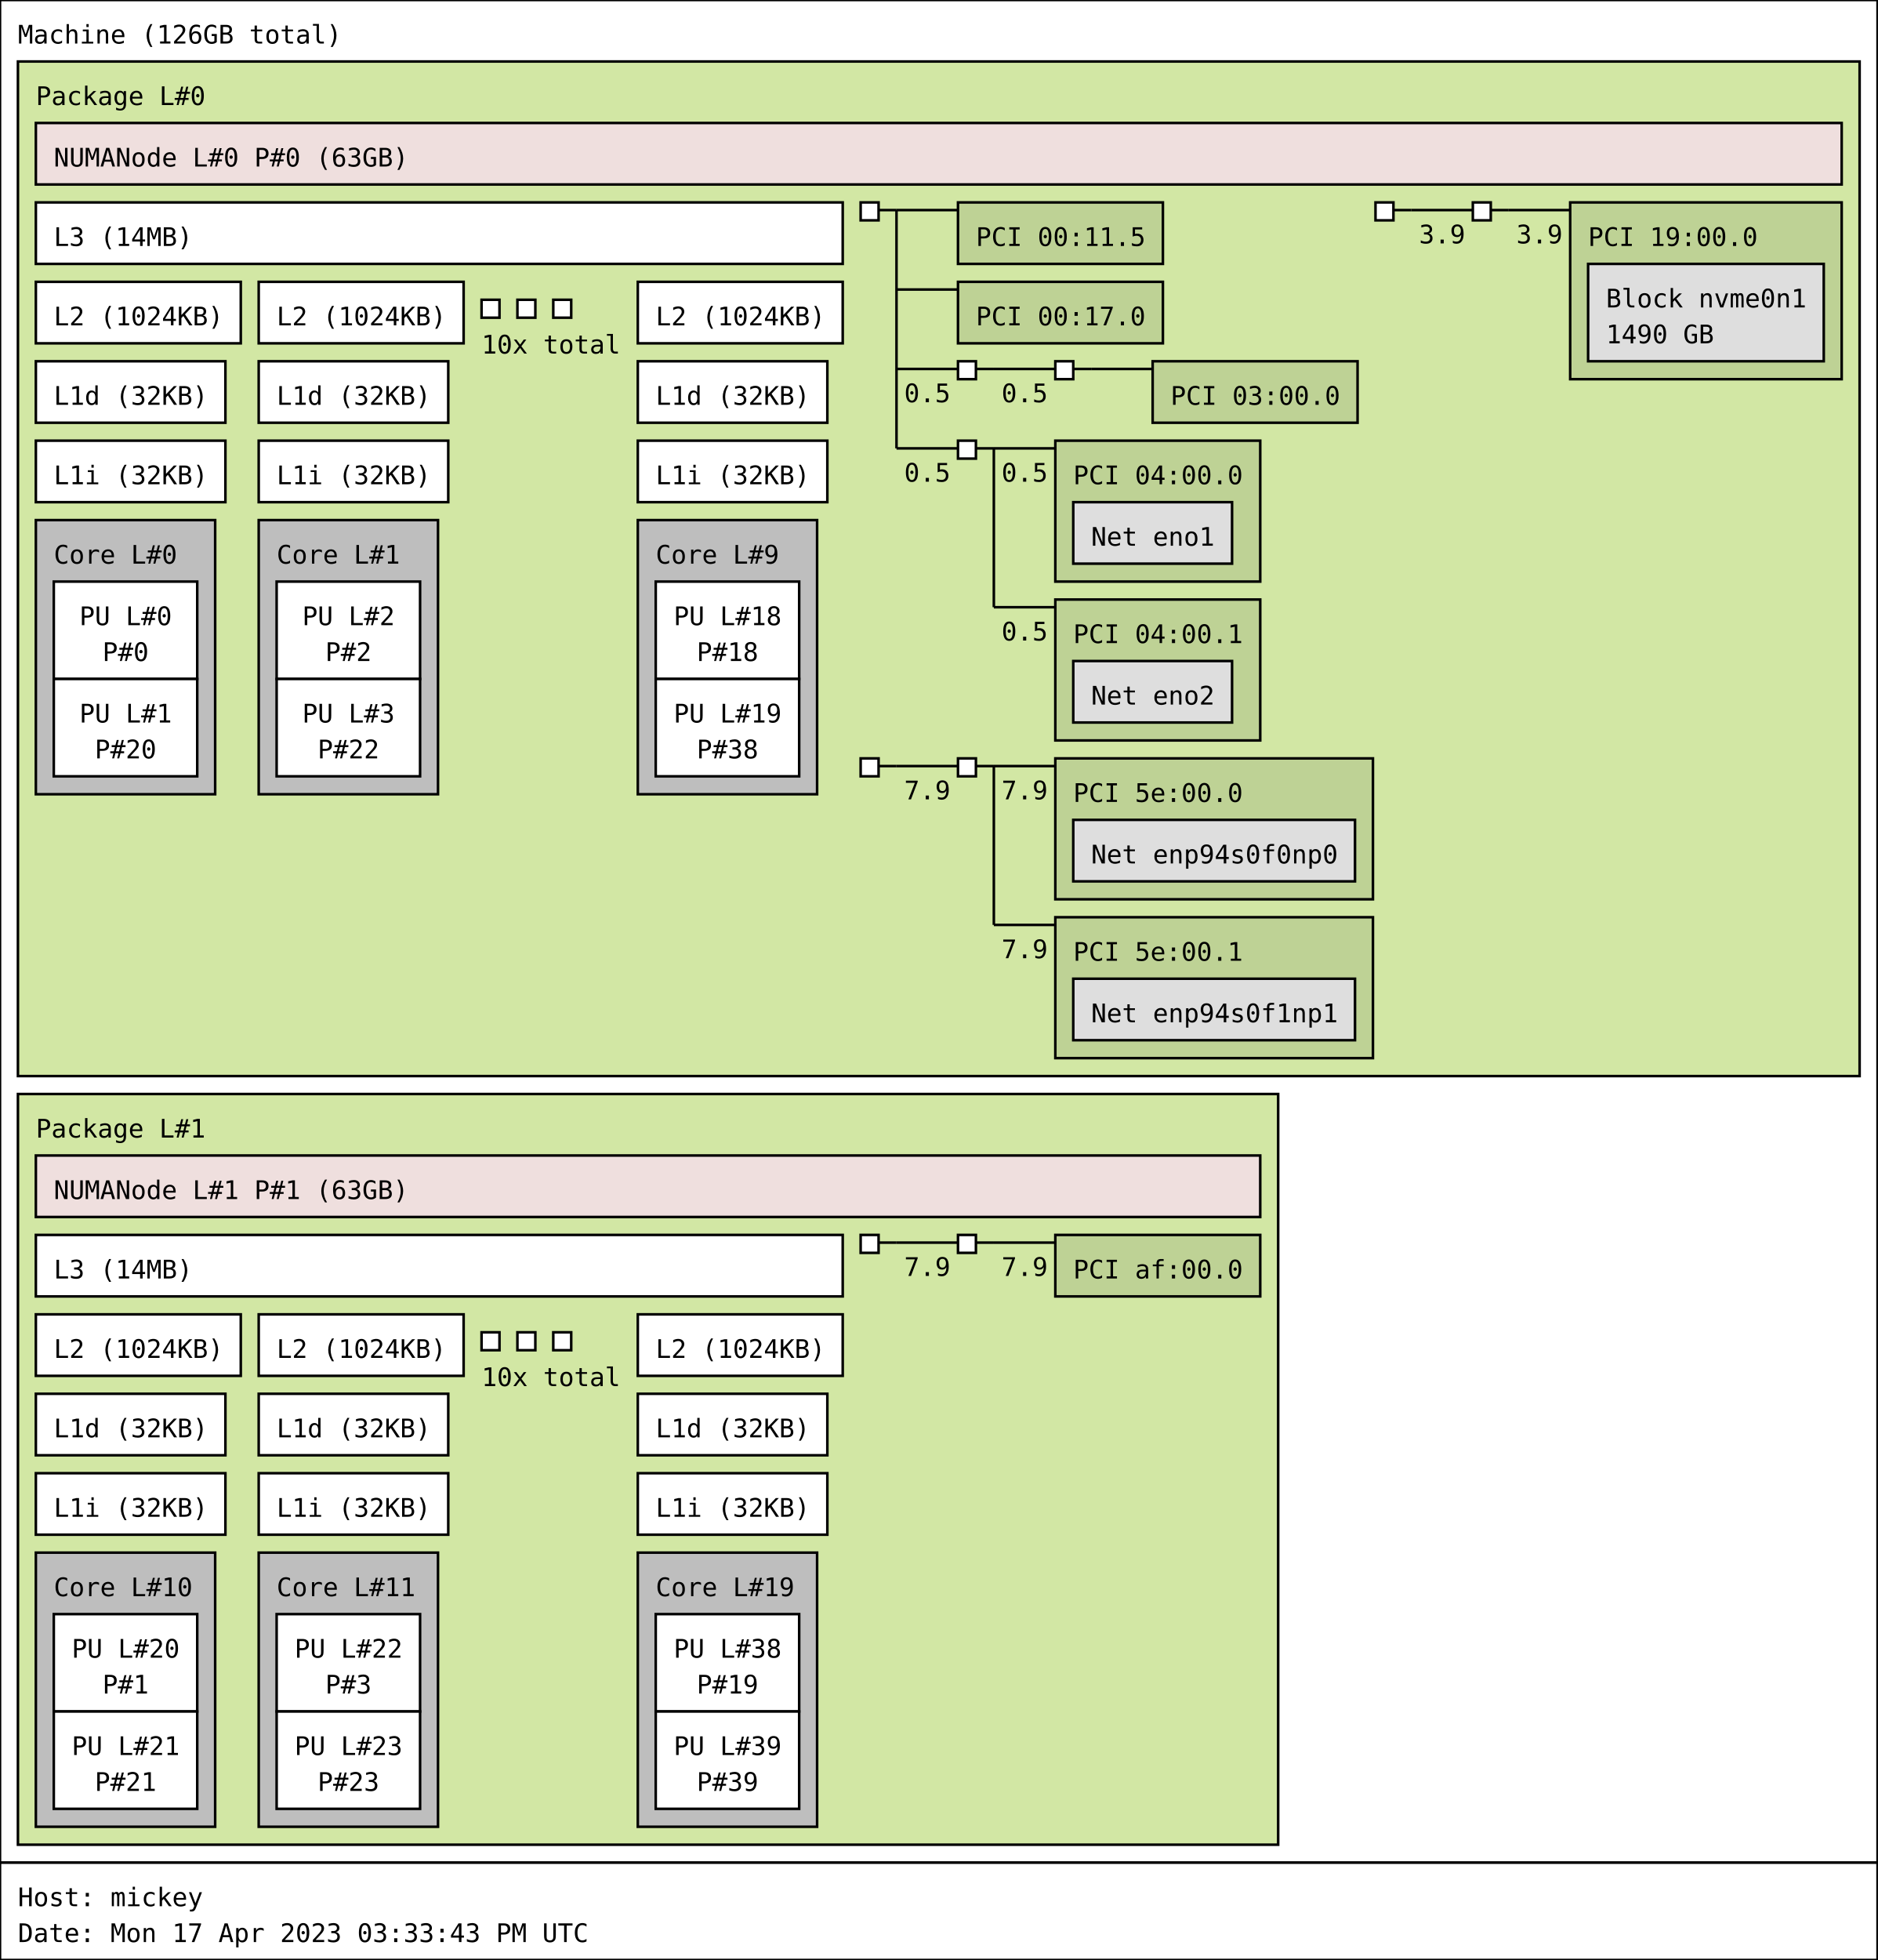
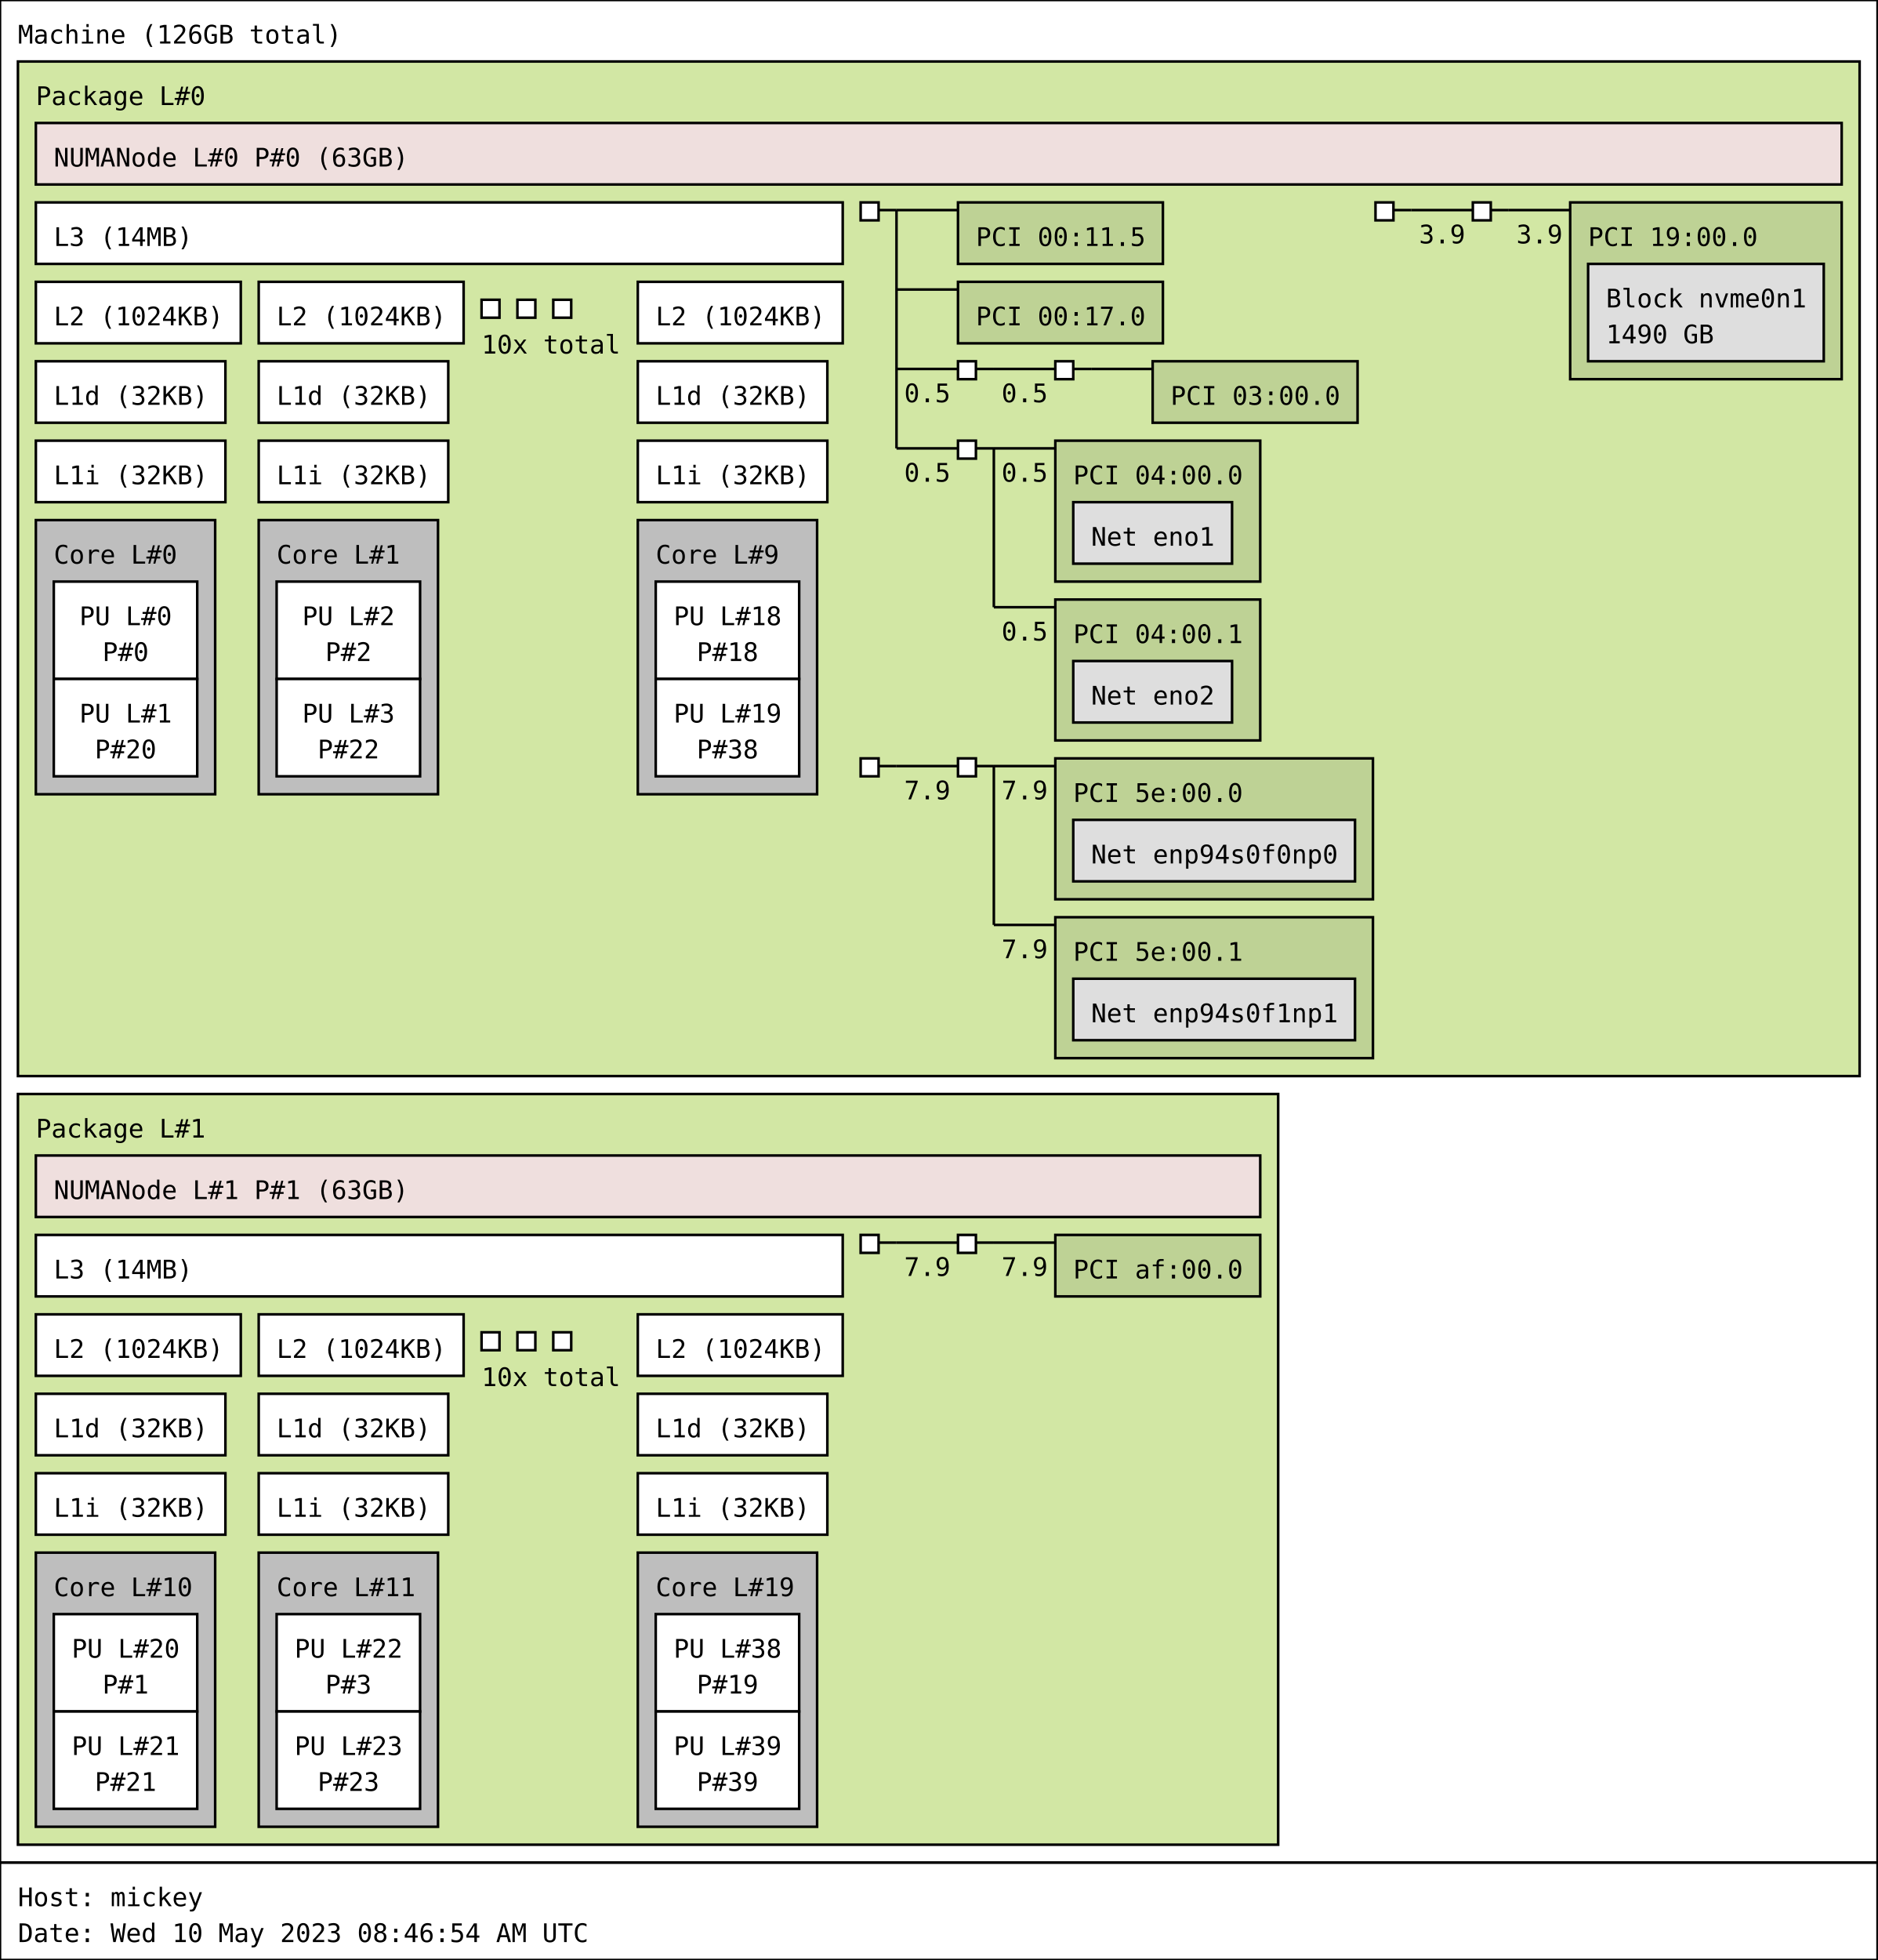
<svg xmlns="http://www.w3.org/2000/svg" width="733px" height="765px" viewBox="0 0 733px 765px" version="1.1">
  <rect id="Machine_0_rect" class="Machine" x="0" y="0" width="733" height="727" fill="rgb(255,255,255)" stroke="rgb(0,0,0)" stroke-width="1" />
  <text id="Machine_0_text" class="Machine" font-family="Monospace" x="7" y="17" fill="rgb(0,0,0)" font-size="10px">Machine (126GB total)</text>
  <rect id="Package_0_rect" class="Package" x="7" y="24" width="719" height="396" fill="rgb(210,231,164)" stroke="rgb(0,0,0)" stroke-width="1" />
  <text id="Package_0_text" class="Package" font-family="Monospace" x="14" y="41" fill="rgb(0,0,0)" font-size="10px">Package L#0</text>
  <rect id="L3_0_rect" class="L3" x="14" y="79" width="315" height="24" fill="rgb(255,255,255)" stroke="rgb(0,0,0)" stroke-width="1" />
  <text id="L3_0_text" class="L3" font-family="Monospace" x="21" y="96" fill="rgb(0,0,0)" font-size="10px">L3 (14MB)</text>
  <rect id="L2_0_rect" class="L2" x="14" y="110" width="80" height="24" fill="rgb(255,255,255)" stroke="rgb(0,0,0)" stroke-width="1" />
  <text id="L2_0_text" class="L2" font-family="Monospace" x="21" y="127" fill="rgb(0,0,0)" font-size="10px">L2 (1024KB)</text>
  <rect id="L1d_0_rect" class="L1d" x="14" y="141" width="74" height="24" fill="rgb(255,255,255)" stroke="rgb(0,0,0)" stroke-width="1" />
  <text id="L1d_0_text" class="L1d" font-family="Monospace" x="21" y="158" fill="rgb(0,0,0)" font-size="10px">L1d (32KB)</text>
  <rect id="L1i_0_rect" class="L1i" x="14" y="172" width="74" height="24" fill="rgb(255,255,255)" stroke="rgb(0,0,0)" stroke-width="1" />
  <text id="L1i_0_text" class="L1i" font-family="Monospace" x="21" y="189" fill="rgb(0,0,0)" font-size="10px">L1i (32KB)</text>
  <rect id="Core_0_rect" class="Core" x="14" y="203" width="70" height="107" fill="rgb(190,190,190)" stroke="rgb(0,0,0)" stroke-width="1" />
  <text id="Core_0_text" class="Core" font-family="Monospace" x="21" y="220" fill="rgb(0,0,0)" font-size="10px">Core L#0</text>
  <rect id="PU_0_rect" class="PU" x="21" y="227" width="56" height="38" fill="rgb(255,255,255)" stroke="rgb(0,0,0)" stroke-width="1" />
  <text id="PU_0_text" class="PU" font-family="Monospace" x="31" y="244" fill="rgb(0,0,0)" font-size="10px">PU L#0</text>
  <text id="PU_0_text_1" class="PU" font-family="Monospace" x="40" y="258" fill="rgb(0,0,0)" font-size="10px">P#0</text>
  <rect id="PU_1_rect" class="PU" x="21" y="265" width="56" height="38" fill="rgb(255,255,255)" stroke="rgb(0,0,0)" stroke-width="1" />
  <text id="PU_1_text" class="PU" font-family="Monospace" x="31" y="282" fill="rgb(0,0,0)" font-size="10px">PU L#1</text>
  <text id="PU_1_text_1" class="PU" font-family="Monospace" x="37" y="296" fill="rgb(0,0,0)" font-size="10px">P#20</text>
  <rect id="L2_1_rect" class="L2" x="101" y="110" width="80" height="24" fill="rgb(255,255,255)" stroke="rgb(0,0,0)" stroke-width="1" />
  <text id="L2_1_text" class="L2" font-family="Monospace" x="108" y="127" fill="rgb(0,0,0)" font-size="10px">L2 (1024KB)</text>
  <rect id="L1d_1_rect" class="L1d" x="101" y="141" width="74" height="24" fill="rgb(255,255,255)" stroke="rgb(0,0,0)" stroke-width="1" />
  <text id="L1d_1_text" class="L1d" font-family="Monospace" x="108" y="158" fill="rgb(0,0,0)" font-size="10px">L1d (32KB)</text>
  <rect id="L1i_1_rect" class="L1i" x="101" y="172" width="74" height="24" fill="rgb(255,255,255)" stroke="rgb(0,0,0)" stroke-width="1" />
  <text id="L1i_1_text" class="L1i" font-family="Monospace" x="108" y="189" fill="rgb(0,0,0)" font-size="10px">L1i (32KB)</text>
  <rect id="Core_1_rect" class="Core" x="101" y="203" width="70" height="107" fill="rgb(190,190,190)" stroke="rgb(0,0,0)" stroke-width="1" />
  <text id="Core_1_text" class="Core" font-family="Monospace" x="108" y="220" fill="rgb(0,0,0)" font-size="10px">Core L#1</text>
  <rect id="PU_2_rect" class="PU" x="108" y="227" width="56" height="38" fill="rgb(255,255,255)" stroke="rgb(0,0,0)" stroke-width="1" />
  <text id="PU_2_text" class="PU" font-family="Monospace" x="118" y="244" fill="rgb(0,0,0)" font-size="10px">PU L#2</text>
  <text id="PU_2_text_1" class="PU" font-family="Monospace" x="127" y="258" fill="rgb(0,0,0)" font-size="10px">P#2</text>
  <rect id="PU_3_rect" class="PU" x="108" y="265" width="56" height="38" fill="rgb(255,255,255)" stroke="rgb(0,0,0)" stroke-width="1" />
  <text id="PU_3_text" class="PU" font-family="Monospace" x="118" y="282" fill="rgb(0,0,0)" font-size="10px">PU L#3</text>
  <text id="PU_3_text_1" class="PU" font-family="Monospace" x="124" y="296" fill="rgb(0,0,0)" font-size="10px">P#22</text>
  <rect id="L2_2_rect" class="L2" x="188" y="117" width="7" height="7" fill="rgb(255,255,255)" stroke="rgb(0,0,0)" stroke-width="1" />
  <rect id="L2_2_rect" class="L2" x="202" y="117" width="7" height="7" fill="rgb(255,255,255)" stroke="rgb(0,0,0)" stroke-width="1" />
  <rect id="L2_2_rect" class="L2" x="216" y="117" width="7" height="7" fill="rgb(255,255,255)" stroke="rgb(0,0,0)" stroke-width="1" />
  <text id="L2_2_text" class="L2" font-family="Monospace" x="188" y="138" fill="rgb(0,0,0)" font-size="10px">10x total</text>
  <rect id="L2_9_rect" class="L2" x="249" y="110" width="80" height="24" fill="rgb(255,255,255)" stroke="rgb(0,0,0)" stroke-width="1" />
  <text id="L2_9_text" class="L2" font-family="Monospace" x="256" y="127" fill="rgb(0,0,0)" font-size="10px">L2 (1024KB)</text>
  <rect id="L1d_9_rect" class="L1d" x="249" y="141" width="74" height="24" fill="rgb(255,255,255)" stroke="rgb(0,0,0)" stroke-width="1" />
  <text id="L1d_9_text" class="L1d" font-family="Monospace" x="256" y="158" fill="rgb(0,0,0)" font-size="10px">L1d (32KB)</text>
  <rect id="L1i_9_rect" class="L1i" x="249" y="172" width="74" height="24" fill="rgb(255,255,255)" stroke="rgb(0,0,0)" stroke-width="1" />
  <text id="L1i_9_text" class="L1i" font-family="Monospace" x="256" y="189" fill="rgb(0,0,0)" font-size="10px">L1i (32KB)</text>
  <rect id="Core_9_rect" class="Core" x="249" y="203" width="70" height="107" fill="rgb(190,190,190)" stroke="rgb(0,0,0)" stroke-width="1" />
  <text id="Core_9_text" class="Core" font-family="Monospace" x="256" y="220" fill="rgb(0,0,0)" font-size="10px">Core L#9</text>
  <rect id="PU_18_rect" class="PU" x="256" y="227" width="56" height="38" fill="rgb(255,255,255)" stroke="rgb(0,0,0)" stroke-width="1" />
  <text id="PU_18_text" class="PU" font-family="Monospace" x="263" y="244" fill="rgb(0,0,0)" font-size="10px">PU L#18</text>
  <text id="PU_18_text_1" class="PU" font-family="Monospace" x="272" y="258" fill="rgb(0,0,0)" font-size="10px">P#18</text>
  <rect id="PU_19_rect" class="PU" x="256" y="265" width="56" height="38" fill="rgb(255,255,255)" stroke="rgb(0,0,0)" stroke-width="1" />
  <text id="PU_19_text" class="PU" font-family="Monospace" x="263" y="282" fill="rgb(0,0,0)" font-size="10px">PU L#19</text>
  <text id="PU_19_text_1" class="PU" font-family="Monospace" x="272" y="296" fill="rgb(0,0,0)" font-size="10px">P#38</text>
  <rect id="NUMANode_0_rect" class="NUMANode" x="14" y="48" width="705" height="24" fill="rgb(239,223,222)" stroke="rgb(0,0,0)" stroke-width="1" />
  <text id="NUMANode_0_text" class="NUMANode" font-family="Monospace" x="21" y="65" fill="rgb(0,0,0)" font-size="10px">NUMANode L#0 P#0 (63GB)</text>
  <rect id="HostBridge_0_rect" class="HostBridge" x="336" y="79" width="7" height="7" fill="rgb(255,255,255)" stroke="rgb(0,0,0)" stroke-width="1" />
  <line id="HostBridge_0_line" class="HostBridge" x1="343" y1="82" x2="350" y2="82" stroke="rgb(0,0,0)" stroke-width="1" />
  <line id="HostBridge_0_line_2" class="HostBridge" x1="350" y1="82" x2="374" y2="82" stroke="rgb(0,0,0)" stroke-width="1" />
  <line id="HostBridge_0_line_3" class="HostBridge" x1="350" y1="113" x2="374" y2="113" stroke="rgb(0,0,0)" stroke-width="1" />
  <line id="HostBridge_0_line_4" class="HostBridge" x1="350" y1="144" x2="374" y2="144" stroke="rgb(0,0,0)" stroke-width="1" />
  <text id="HostBridge_0_text_4" class="HostBridge" font-family="Monospace" x="353" y="157" fill="rgb(0,0,0)" font-size="10px">0.5</text>
  <line id="HostBridge_0_line_5" class="HostBridge" x1="350" y1="175" x2="374" y2="175" stroke="rgb(0,0,0)" stroke-width="1" />
  <text id="HostBridge_0_text_5" class="HostBridge" font-family="Monospace" x="353" y="188" fill="rgb(0,0,0)" font-size="10px">0.5</text>
  <line id="HostBridge_0_line_1" class="HostBridge" x1="350" y1="82" x2="350" y2="175" stroke="rgb(0,0,0)" stroke-width="1" />
  <rect id="PCI_0_rect" class="PCI" x="374" y="79" width="80" height="24" fill="rgb(190,210,149)" stroke="rgb(0,0,0)" stroke-width="1" />
  <text id="PCI_0_text" class="PCI" font-family="Monospace" x="381" y="96" fill="rgb(0,0,0)" font-size="10px">PCI 00:11.5</text>
  <rect id="PCI_1_rect" class="PCI" x="374" y="110" width="80" height="24" fill="rgb(190,210,149)" stroke="rgb(0,0,0)" stroke-width="1" />
  <text id="PCI_1_text" class="PCI" font-family="Monospace" x="381" y="127" fill="rgb(0,0,0)" font-size="10px">PCI 00:17.0</text>
  <rect id="PCIBridge_1_rect" class="PCIBridge" x="374" y="141" width="7" height="7" fill="rgb(255,255,255)" stroke="rgb(0,0,0)" stroke-width="1" />
  <line id="PCIBridge_1_line" class="PCIBridge" x1="381" y1="144" x2="388" y2="144" stroke="rgb(0,0,0)" stroke-width="1" />
  <line id="PCIBridge_1_line_2" class="PCIBridge" x1="388" y1="144" x2="412" y2="144" stroke="rgb(0,0,0)" stroke-width="1" />
  <text id="PCIBridge_1_text_2" class="PCIBridge" font-family="Monospace" x="391" y="157" fill="rgb(0,0,0)" font-size="10px">0.5</text>
  <line id="PCIBridge_1_line_1" class="PCIBridge" x1="388" y1="144" x2="388" y2="144" stroke="rgb(0,0,0)" stroke-width="1" />
  <rect id="PCIBridge_2_rect" class="PCIBridge" x="412" y="141" width="7" height="7" fill="rgb(255,255,255)" stroke="rgb(0,0,0)" stroke-width="1" />
  <line id="PCIBridge_2_line" class="PCIBridge" x1="419" y1="144" x2="426" y2="144" stroke="rgb(0,0,0)" stroke-width="1" />
  <line id="PCIBridge_2_line_2" class="PCIBridge" x1="426" y1="144" x2="450" y2="144" stroke="rgb(0,0,0)" stroke-width="1" />
  <line id="PCIBridge_2_line_1" class="PCIBridge" x1="426" y1="144" x2="426" y2="144" stroke="rgb(0,0,0)" stroke-width="1" />
  <rect id="PCI_2_rect" class="PCI" x="450" y="141" width="80" height="24" fill="rgb(190,210,149)" stroke="rgb(0,0,0)" stroke-width="1" />
  <text id="PCI_2_text" class="PCI" font-family="Monospace" x="457" y="158" fill="rgb(0,0,0)" font-size="10px">PCI 03:00.0</text>
  <rect id="PCIBridge_3_rect" class="PCIBridge" x="374" y="172" width="7" height="7" fill="rgb(255,255,255)" stroke="rgb(0,0,0)" stroke-width="1" />
  <line id="PCIBridge_3_line" class="PCIBridge" x1="381" y1="175" x2="388" y2="175" stroke="rgb(0,0,0)" stroke-width="1" />
  <line id="PCIBridge_3_line_2" class="PCIBridge" x1="388" y1="175" x2="412" y2="175" stroke="rgb(0,0,0)" stroke-width="1" />
  <text id="PCIBridge_3_text_2" class="PCIBridge" font-family="Monospace" x="391" y="188" fill="rgb(0,0,0)" font-size="10px">0.5</text>
  <line id="PCIBridge_3_line_3" class="PCIBridge" x1="388" y1="237" x2="412" y2="237" stroke="rgb(0,0,0)" stroke-width="1" />
  <text id="PCIBridge_3_text_3" class="PCIBridge" font-family="Monospace" x="391" y="250" fill="rgb(0,0,0)" font-size="10px">0.5</text>
  <line id="PCIBridge_3_line_1" class="PCIBridge" x1="388" y1="175" x2="388" y2="237" stroke="rgb(0,0,0)" stroke-width="1" />
  <rect id="PCI_3_rect" class="PCI" x="412" y="172" width="80" height="55" fill="rgb(190,210,149)" stroke="rgb(0,0,0)" stroke-width="1" />
  <text id="PCI_3_text" class="PCI" font-family="Monospace" x="419" y="189" fill="rgb(0,0,0)" font-size="10px">PCI 04:00.0</text>
  <rect id="Net_0_rect" class="Net" x="419" y="196" width="62" height="24" fill="rgb(222,222,222)" stroke="rgb(0,0,0)" stroke-width="1" />
  <text id="Net_0_text" class="Net" font-family="Monospace" x="426" y="213" fill="rgb(0,0,0)" font-size="10px">Net eno1</text>
  <rect id="PCI_4_rect" class="PCI" x="412" y="234" width="80" height="55" fill="rgb(190,210,149)" stroke="rgb(0,0,0)" stroke-width="1" />
  <text id="PCI_4_text" class="PCI" font-family="Monospace" x="419" y="251" fill="rgb(0,0,0)" font-size="10px">PCI 04:00.1</text>
  <rect id="Net_1_rect" class="Net" x="419" y="258" width="62" height="24" fill="rgb(222,222,222)" stroke="rgb(0,0,0)" stroke-width="1" />
  <text id="Net_1_text" class="Net" font-family="Monospace" x="426" y="275" fill="rgb(0,0,0)" font-size="10px">Net eno2</text>
  <rect id="HostBridge_4_rect" class="HostBridge" x="537" y="79" width="7" height="7" fill="rgb(255,255,255)" stroke="rgb(0,0,0)" stroke-width="1" />
  <line id="HostBridge_4_line" class="HostBridge" x1="544" y1="82" x2="551" y2="82" stroke="rgb(0,0,0)" stroke-width="1" />
  <line id="HostBridge_4_line_2" class="HostBridge" x1="551" y1="82" x2="575" y2="82" stroke="rgb(0,0,0)" stroke-width="1" />
  <text id="HostBridge_4_text_2" class="HostBridge" font-family="Monospace" x="554" y="95" fill="rgb(0,0,0)" font-size="10px">3.9</text>
  <line id="HostBridge_4_line_1" class="HostBridge" x1="551" y1="82" x2="551" y2="82" stroke="rgb(0,0,0)" stroke-width="1" />
  <rect id="PCIBridge_5_rect" class="PCIBridge" x="575" y="79" width="7" height="7" fill="rgb(255,255,255)" stroke="rgb(0,0,0)" stroke-width="1" />
  <line id="PCIBridge_5_line" class="PCIBridge" x1="582" y1="82" x2="589" y2="82" stroke="rgb(0,0,0)" stroke-width="1" />
  <line id="PCIBridge_5_line_2" class="PCIBridge" x1="589" y1="82" x2="613" y2="82" stroke="rgb(0,0,0)" stroke-width="1" />
  <text id="PCIBridge_5_text_2" class="PCIBridge" font-family="Monospace" x="592" y="95" fill="rgb(0,0,0)" font-size="10px">3.9</text>
  <line id="PCIBridge_5_line_1" class="PCIBridge" x1="589" y1="82" x2="589" y2="82" stroke="rgb(0,0,0)" stroke-width="1" />
  <rect id="PCI_5_rect" class="PCI" x="613" y="79" width="106" height="69" fill="rgb(190,210,149)" stroke="rgb(0,0,0)" stroke-width="1" />
  <text id="PCI_5_text" class="PCI" font-family="Monospace" x="620" y="96" fill="rgb(0,0,0)" font-size="10px">PCI 19:00.0</text>
  <rect id="Block_2_rect" class="Block" x="620" y="103" width="92" height="38" fill="rgb(222,222,222)" stroke="rgb(0,0,0)" stroke-width="1" />
  <text id="Block_2_text" class="Block" font-family="Monospace" x="627" y="120" fill="rgb(0,0,0)" font-size="10px">Block nvme0n1</text>
  <text id="Block_2_text_1" class="Block" font-family="Monospace" x="627" y="134" fill="rgb(0,0,0)" font-size="10px">1490 GB</text>
  <rect id="HostBridge_6_rect" class="HostBridge" x="336" y="296" width="7" height="7" fill="rgb(255,255,255)" stroke="rgb(0,0,0)" stroke-width="1" />
  <line id="HostBridge_6_line" class="HostBridge" x1="343" y1="299" x2="350" y2="299" stroke="rgb(0,0,0)" stroke-width="1" />
  <line id="HostBridge_6_line_2" class="HostBridge" x1="350" y1="299" x2="374" y2="299" stroke="rgb(0,0,0)" stroke-width="1" />
  <text id="HostBridge_6_text_2" class="HostBridge" font-family="Monospace" x="353" y="312" fill="rgb(0,0,0)" font-size="10px">7.9</text>
  <line id="HostBridge_6_line_1" class="HostBridge" x1="350" y1="299" x2="350" y2="299" stroke="rgb(0,0,0)" stroke-width="1" />
  <rect id="PCIBridge_7_rect" class="PCIBridge" x="374" y="296" width="7" height="7" fill="rgb(255,255,255)" stroke="rgb(0,0,0)" stroke-width="1" />
  <line id="PCIBridge_7_line" class="PCIBridge" x1="381" y1="299" x2="388" y2="299" stroke="rgb(0,0,0)" stroke-width="1" />
  <line id="PCIBridge_7_line_2" class="PCIBridge" x1="388" y1="299" x2="412" y2="299" stroke="rgb(0,0,0)" stroke-width="1" />
  <text id="PCIBridge_7_text_2" class="PCIBridge" font-family="Monospace" x="391" y="312" fill="rgb(0,0,0)" font-size="10px">7.9</text>
  <line id="PCIBridge_7_line_3" class="PCIBridge" x1="388" y1="361" x2="412" y2="361" stroke="rgb(0,0,0)" stroke-width="1" />
  <text id="PCIBridge_7_text_3" class="PCIBridge" font-family="Monospace" x="391" y="374" fill="rgb(0,0,0)" font-size="10px">7.9</text>
  <line id="PCIBridge_7_line_1" class="PCIBridge" x1="388" y1="299" x2="388" y2="361" stroke="rgb(0,0,0)" stroke-width="1" />
  <rect id="PCI_6_rect" class="PCI" x="412" y="296" width="124" height="55" fill="rgb(190,210,149)" stroke="rgb(0,0,0)" stroke-width="1" />
  <text id="PCI_6_text" class="PCI" font-family="Monospace" x="419" y="313" fill="rgb(0,0,0)" font-size="10px">PCI 5e:00.0</text>
  <rect id="Net_3_rect" class="Net" x="419" y="320" width="110" height="24" fill="rgb(222,222,222)" stroke="rgb(0,0,0)" stroke-width="1" />
  <text id="Net_3_text" class="Net" font-family="Monospace" x="426" y="337" fill="rgb(0,0,0)" font-size="10px">Net enp94s0f0np0</text>
  <rect id="PCI_7_rect" class="PCI" x="412" y="358" width="124" height="55" fill="rgb(190,210,149)" stroke="rgb(0,0,0)" stroke-width="1" />
  <text id="PCI_7_text" class="PCI" font-family="Monospace" x="419" y="375" fill="rgb(0,0,0)" font-size="10px">PCI 5e:00.1</text>
  <rect id="Net_4_rect" class="Net" x="419" y="382" width="110" height="24" fill="rgb(222,222,222)" stroke="rgb(0,0,0)" stroke-width="1" />
  <text id="Net_4_text" class="Net" font-family="Monospace" x="426" y="399" fill="rgb(0,0,0)" font-size="10px">Net enp94s0f1np1</text>
  <rect id="Package_1_rect" class="Package" x="7" y="427" width="492" height="293" fill="rgb(210,231,164)" stroke="rgb(0,0,0)" stroke-width="1" />
  <text id="Package_1_text" class="Package" font-family="Monospace" x="14" y="444" fill="rgb(0,0,0)" font-size="10px">Package L#1</text>
  <rect id="L3_1_rect" class="L3" x="14" y="482" width="315" height="24" fill="rgb(255,255,255)" stroke="rgb(0,0,0)" stroke-width="1" />
  <text id="L3_1_text" class="L3" font-family="Monospace" x="21" y="499" fill="rgb(0,0,0)" font-size="10px">L3 (14MB)</text>
  <rect id="L2_10_rect" class="L2" x="14" y="513" width="80" height="24" fill="rgb(255,255,255)" stroke="rgb(0,0,0)" stroke-width="1" />
  <text id="L2_10_text" class="L2" font-family="Monospace" x="21" y="530" fill="rgb(0,0,0)" font-size="10px">L2 (1024KB)</text>
  <rect id="L1d_10_rect" class="L1d" x="14" y="544" width="74" height="24" fill="rgb(255,255,255)" stroke="rgb(0,0,0)" stroke-width="1" />
  <text id="L1d_10_text" class="L1d" font-family="Monospace" x="21" y="561" fill="rgb(0,0,0)" font-size="10px">L1d (32KB)</text>
  <rect id="L1i_10_rect" class="L1i" x="14" y="575" width="74" height="24" fill="rgb(255,255,255)" stroke="rgb(0,0,0)" stroke-width="1" />
  <text id="L1i_10_text" class="L1i" font-family="Monospace" x="21" y="592" fill="rgb(0,0,0)" font-size="10px">L1i (32KB)</text>
  <rect id="Core_10_rect" class="Core" x="14" y="606" width="70" height="107" fill="rgb(190,190,190)" stroke="rgb(0,0,0)" stroke-width="1" />
  <text id="Core_10_text" class="Core" font-family="Monospace" x="21" y="623" fill="rgb(0,0,0)" font-size="10px">Core L#10</text>
  <rect id="PU_20_rect" class="PU" x="21" y="630" width="56" height="38" fill="rgb(255,255,255)" stroke="rgb(0,0,0)" stroke-width="1" />
  <text id="PU_20_text" class="PU" font-family="Monospace" x="28" y="647" fill="rgb(0,0,0)" font-size="10px">PU L#20</text>
  <text id="PU_20_text_1" class="PU" font-family="Monospace" x="40" y="661" fill="rgb(0,0,0)" font-size="10px">P#1</text>
  <rect id="PU_21_rect" class="PU" x="21" y="668" width="56" height="38" fill="rgb(255,255,255)" stroke="rgb(0,0,0)" stroke-width="1" />
  <text id="PU_21_text" class="PU" font-family="Monospace" x="28" y="685" fill="rgb(0,0,0)" font-size="10px">PU L#21</text>
  <text id="PU_21_text_1" class="PU" font-family="Monospace" x="37" y="699" fill="rgb(0,0,0)" font-size="10px">P#21</text>
  <rect id="L2_11_rect" class="L2" x="101" y="513" width="80" height="24" fill="rgb(255,255,255)" stroke="rgb(0,0,0)" stroke-width="1" />
  <text id="L2_11_text" class="L2" font-family="Monospace" x="108" y="530" fill="rgb(0,0,0)" font-size="10px">L2 (1024KB)</text>
  <rect id="L1d_11_rect" class="L1d" x="101" y="544" width="74" height="24" fill="rgb(255,255,255)" stroke="rgb(0,0,0)" stroke-width="1" />
  <text id="L1d_11_text" class="L1d" font-family="Monospace" x="108" y="561" fill="rgb(0,0,0)" font-size="10px">L1d (32KB)</text>
  <rect id="L1i_11_rect" class="L1i" x="101" y="575" width="74" height="24" fill="rgb(255,255,255)" stroke="rgb(0,0,0)" stroke-width="1" />
  <text id="L1i_11_text" class="L1i" font-family="Monospace" x="108" y="592" fill="rgb(0,0,0)" font-size="10px">L1i (32KB)</text>
  <rect id="Core_11_rect" class="Core" x="101" y="606" width="70" height="107" fill="rgb(190,190,190)" stroke="rgb(0,0,0)" stroke-width="1" />
  <text id="Core_11_text" class="Core" font-family="Monospace" x="108" y="623" fill="rgb(0,0,0)" font-size="10px">Core L#11</text>
  <rect id="PU_22_rect" class="PU" x="108" y="630" width="56" height="38" fill="rgb(255,255,255)" stroke="rgb(0,0,0)" stroke-width="1" />
  <text id="PU_22_text" class="PU" font-family="Monospace" x="115" y="647" fill="rgb(0,0,0)" font-size="10px">PU L#22</text>
  <text id="PU_22_text_1" class="PU" font-family="Monospace" x="127" y="661" fill="rgb(0,0,0)" font-size="10px">P#3</text>
  <rect id="PU_23_rect" class="PU" x="108" y="668" width="56" height="38" fill="rgb(255,255,255)" stroke="rgb(0,0,0)" stroke-width="1" />
  <text id="PU_23_text" class="PU" font-family="Monospace" x="115" y="685" fill="rgb(0,0,0)" font-size="10px">PU L#23</text>
  <text id="PU_23_text_1" class="PU" font-family="Monospace" x="124" y="699" fill="rgb(0,0,0)" font-size="10px">P#23</text>
  <rect id="L2_12_rect" class="L2" x="188" y="520" width="7" height="7" fill="rgb(255,255,255)" stroke="rgb(0,0,0)" stroke-width="1" />
  <rect id="L2_12_rect" class="L2" x="202" y="520" width="7" height="7" fill="rgb(255,255,255)" stroke="rgb(0,0,0)" stroke-width="1" />
  <rect id="L2_12_rect" class="L2" x="216" y="520" width="7" height="7" fill="rgb(255,255,255)" stroke="rgb(0,0,0)" stroke-width="1" />
  <text id="L2_12_text" class="L2" font-family="Monospace" x="188" y="541" fill="rgb(0,0,0)" font-size="10px">10x total</text>
  <rect id="L2_19_rect" class="L2" x="249" y="513" width="80" height="24" fill="rgb(255,255,255)" stroke="rgb(0,0,0)" stroke-width="1" />
  <text id="L2_19_text" class="L2" font-family="Monospace" x="256" y="530" fill="rgb(0,0,0)" font-size="10px">L2 (1024KB)</text>
  <rect id="L1d_19_rect" class="L1d" x="249" y="544" width="74" height="24" fill="rgb(255,255,255)" stroke="rgb(0,0,0)" stroke-width="1" />
  <text id="L1d_19_text" class="L1d" font-family="Monospace" x="256" y="561" fill="rgb(0,0,0)" font-size="10px">L1d (32KB)</text>
  <rect id="L1i_19_rect" class="L1i" x="249" y="575" width="74" height="24" fill="rgb(255,255,255)" stroke="rgb(0,0,0)" stroke-width="1" />
  <text id="L1i_19_text" class="L1i" font-family="Monospace" x="256" y="592" fill="rgb(0,0,0)" font-size="10px">L1i (32KB)</text>
  <rect id="Core_19_rect" class="Core" x="249" y="606" width="70" height="107" fill="rgb(190,190,190)" stroke="rgb(0,0,0)" stroke-width="1" />
  <text id="Core_19_text" class="Core" font-family="Monospace" x="256" y="623" fill="rgb(0,0,0)" font-size="10px">Core L#19</text>
  <rect id="PU_38_rect" class="PU" x="256" y="630" width="56" height="38" fill="rgb(255,255,255)" stroke="rgb(0,0,0)" stroke-width="1" />
  <text id="PU_38_text" class="PU" font-family="Monospace" x="263" y="647" fill="rgb(0,0,0)" font-size="10px">PU L#38</text>
  <text id="PU_38_text_1" class="PU" font-family="Monospace" x="272" y="661" fill="rgb(0,0,0)" font-size="10px">P#19</text>
  <rect id="PU_39_rect" class="PU" x="256" y="668" width="56" height="38" fill="rgb(255,255,255)" stroke="rgb(0,0,0)" stroke-width="1" />
  <text id="PU_39_text" class="PU" font-family="Monospace" x="263" y="685" fill="rgb(0,0,0)" font-size="10px">PU L#39</text>
  <text id="PU_39_text_1" class="PU" font-family="Monospace" x="272" y="699" fill="rgb(0,0,0)" font-size="10px">P#39</text>
  <rect id="NUMANode_1_rect" class="NUMANode" x="14" y="451" width="478" height="24" fill="rgb(239,223,222)" stroke="rgb(0,0,0)" stroke-width="1" />
  <text id="NUMANode_1_text" class="NUMANode" font-family="Monospace" x="21" y="468" fill="rgb(0,0,0)" font-size="10px">NUMANode L#1 P#1 (63GB)</text>
  <rect id="HostBridge_8_rect" class="HostBridge" x="336" y="482" width="7" height="7" fill="rgb(255,255,255)" stroke="rgb(0,0,0)" stroke-width="1" />
  <line id="HostBridge_8_line" class="HostBridge" x1="343" y1="485" x2="350" y2="485" stroke="rgb(0,0,0)" stroke-width="1" />
  <line id="HostBridge_8_line_2" class="HostBridge" x1="350" y1="485" x2="374" y2="485" stroke="rgb(0,0,0)" stroke-width="1" />
  <text id="HostBridge_8_text_2" class="HostBridge" font-family="Monospace" x="353" y="498" fill="rgb(0,0,0)" font-size="10px">7.9</text>
  <line id="HostBridge_8_line_1" class="HostBridge" x1="350" y1="485" x2="350" y2="485" stroke="rgb(0,0,0)" stroke-width="1" />
  <rect id="PCIBridge_9_rect" class="PCIBridge" x="374" y="482" width="7" height="7" fill="rgb(255,255,255)" stroke="rgb(0,0,0)" stroke-width="1" />
  <line id="PCIBridge_9_line" class="PCIBridge" x1="381" y1="485" x2="388" y2="485" stroke="rgb(0,0,0)" stroke-width="1" />
  <line id="PCIBridge_9_line_2" class="PCIBridge" x1="388" y1="485" x2="412" y2="485" stroke="rgb(0,0,0)" stroke-width="1" />
  <text id="PCIBridge_9_text_2" class="PCIBridge" font-family="Monospace" x="391" y="498" fill="rgb(0,0,0)" font-size="10px">7.9</text>
  <line id="PCIBridge_9_line_1" class="PCIBridge" x1="388" y1="485" x2="388" y2="485" stroke="rgb(0,0,0)" stroke-width="1" />
  <rect id="PCI_8_rect" class="PCI" x="412" y="482" width="80" height="24" fill="rgb(190,210,149)" stroke="rgb(0,0,0)" stroke-width="1" />
  <text id="PCI_8_text" class="PCI" font-family="Monospace" x="419" y="499" fill="rgb(0,0,0)" font-size="10px">PCI af:00.0</text>
  <rect id="anon_rect" x="0" y="727" width="733" height="38" fill="rgb(255,255,255)" stroke="rgb(0,0,0)" stroke-width="1" />
  <text id="anon_text" font-family="Monospace" x="7" y="744" fill="rgb(0,0,0)" font-size="10px">Host: mickey</text>
-   <text id="anon_text_1" font-family="Monospace" x="7" y="758" fill="rgb(0,0,0)" font-size="10px">Date: Mon 17 Apr 2023 03:33:43 PM UTC</text>
+   <text id="anon_text_1" font-family="Monospace" x="7" y="758" fill="rgb(0,0,0)" font-size="10px">Date: Wed 10 May 2023 08:46:54 AM UTC</text>
</svg>
